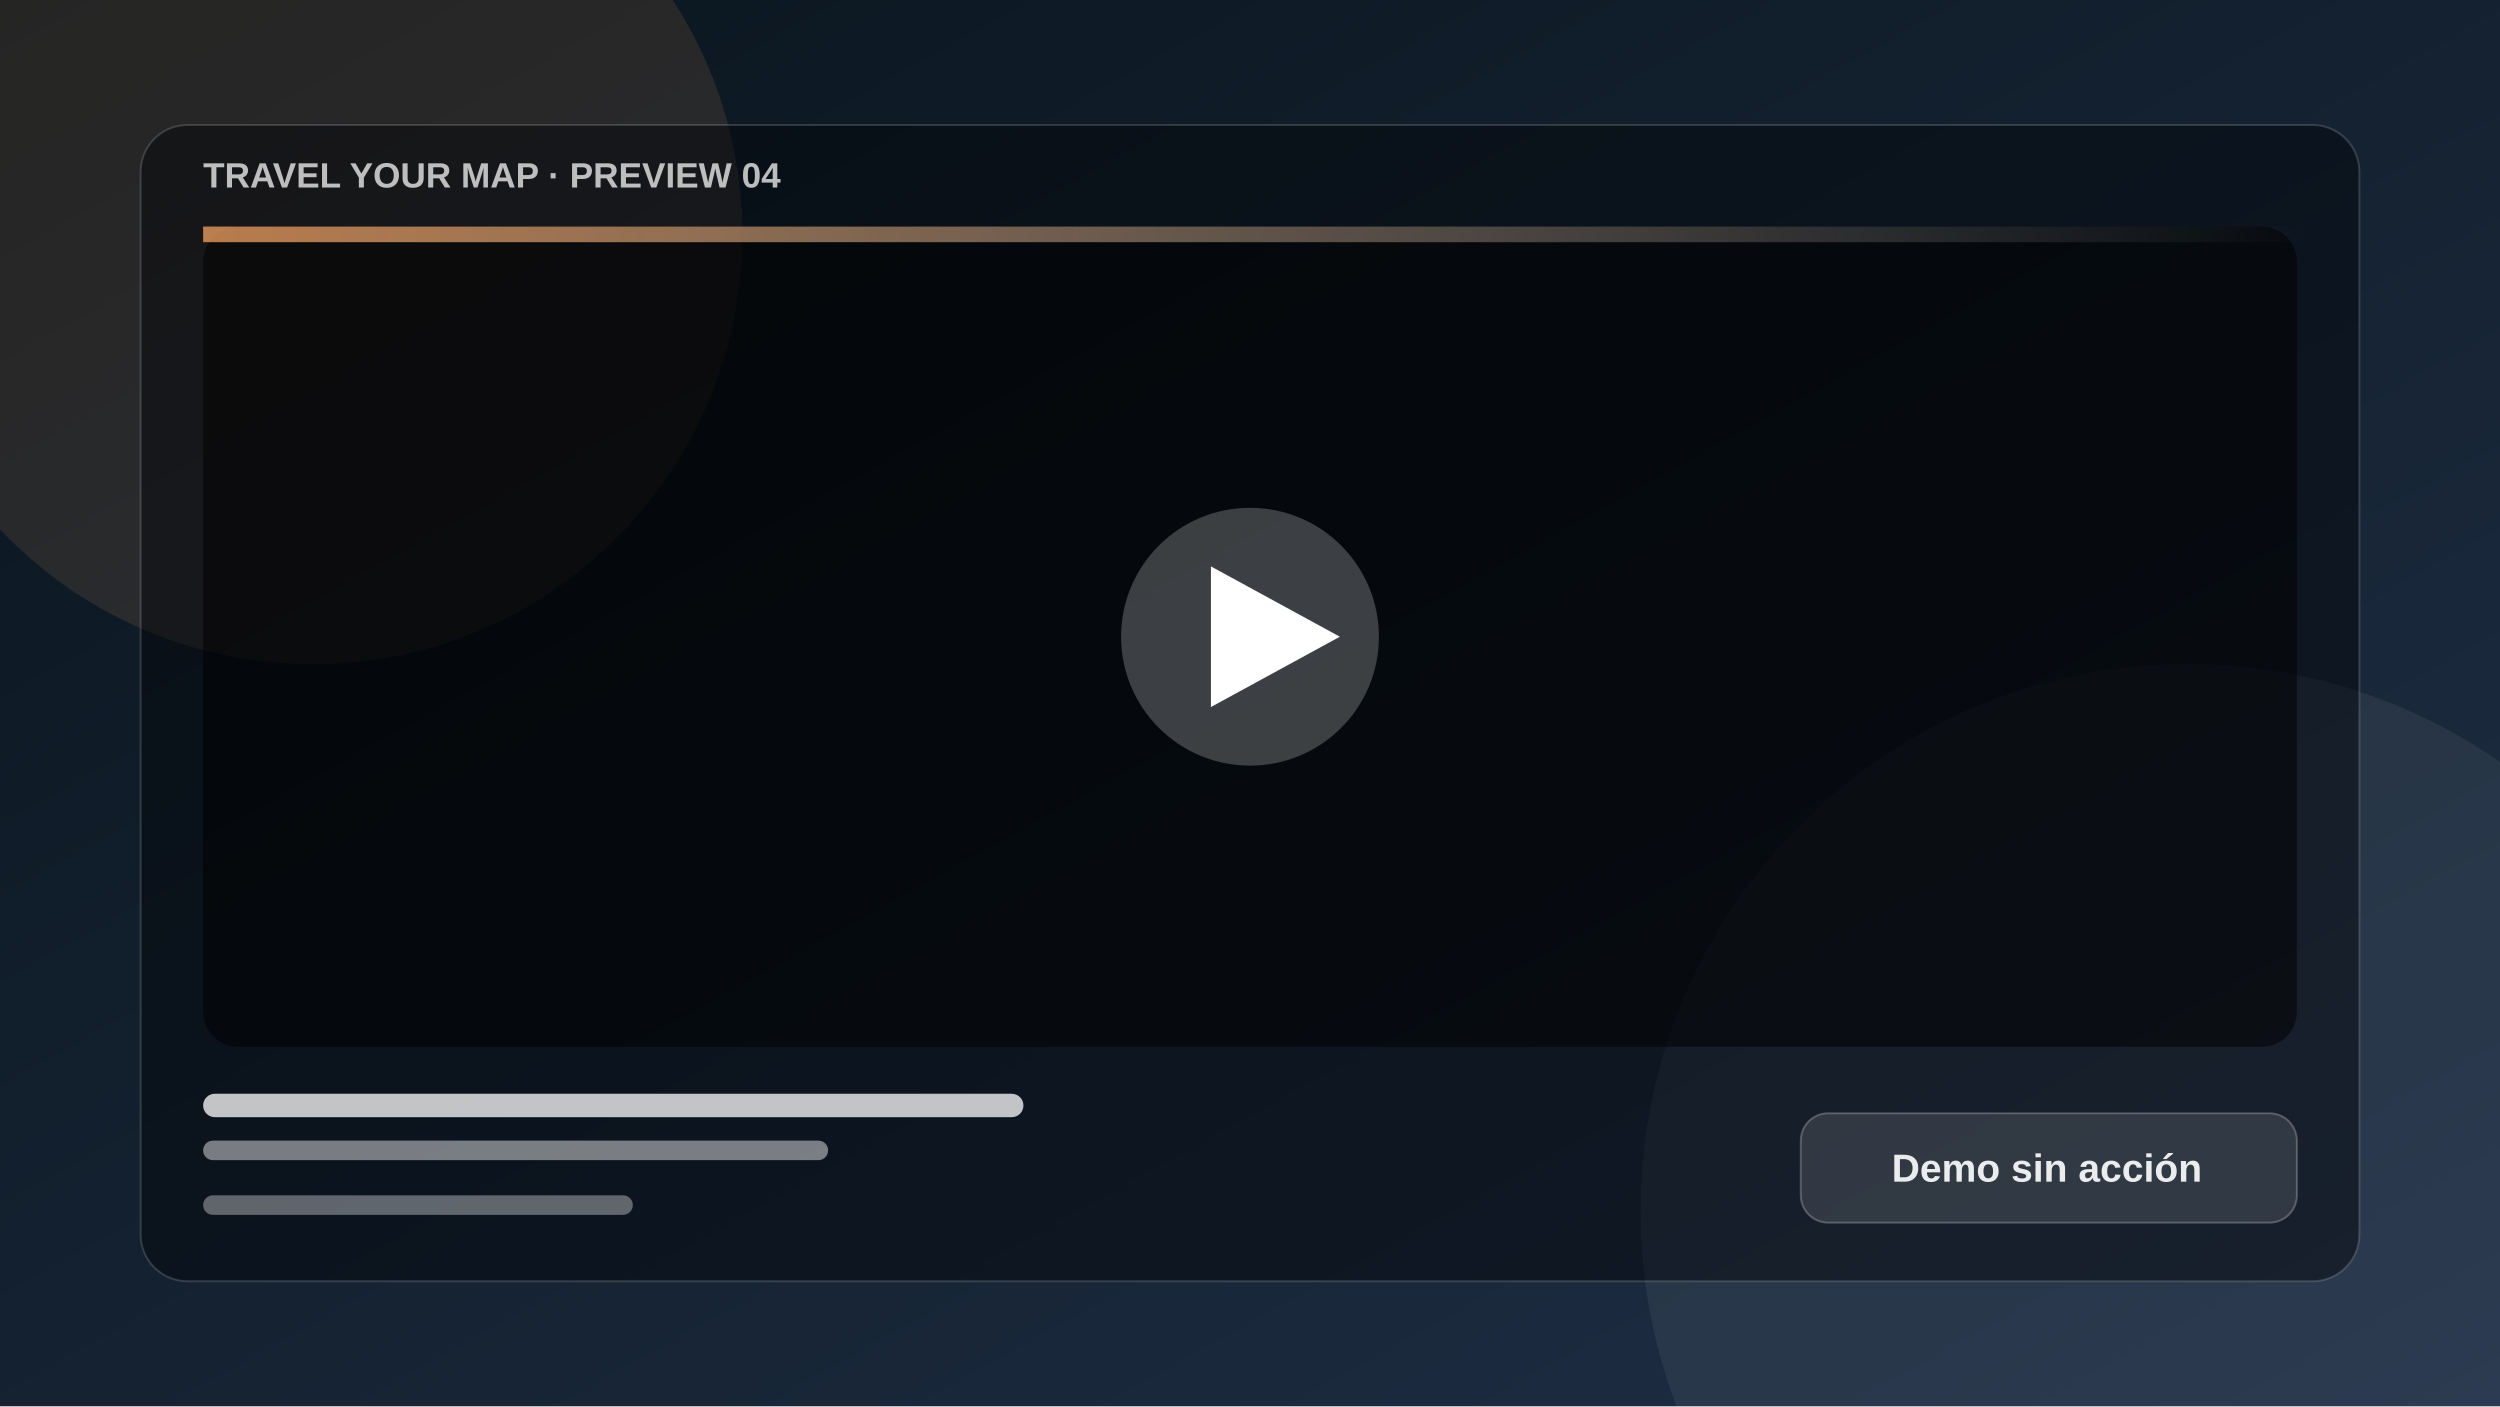
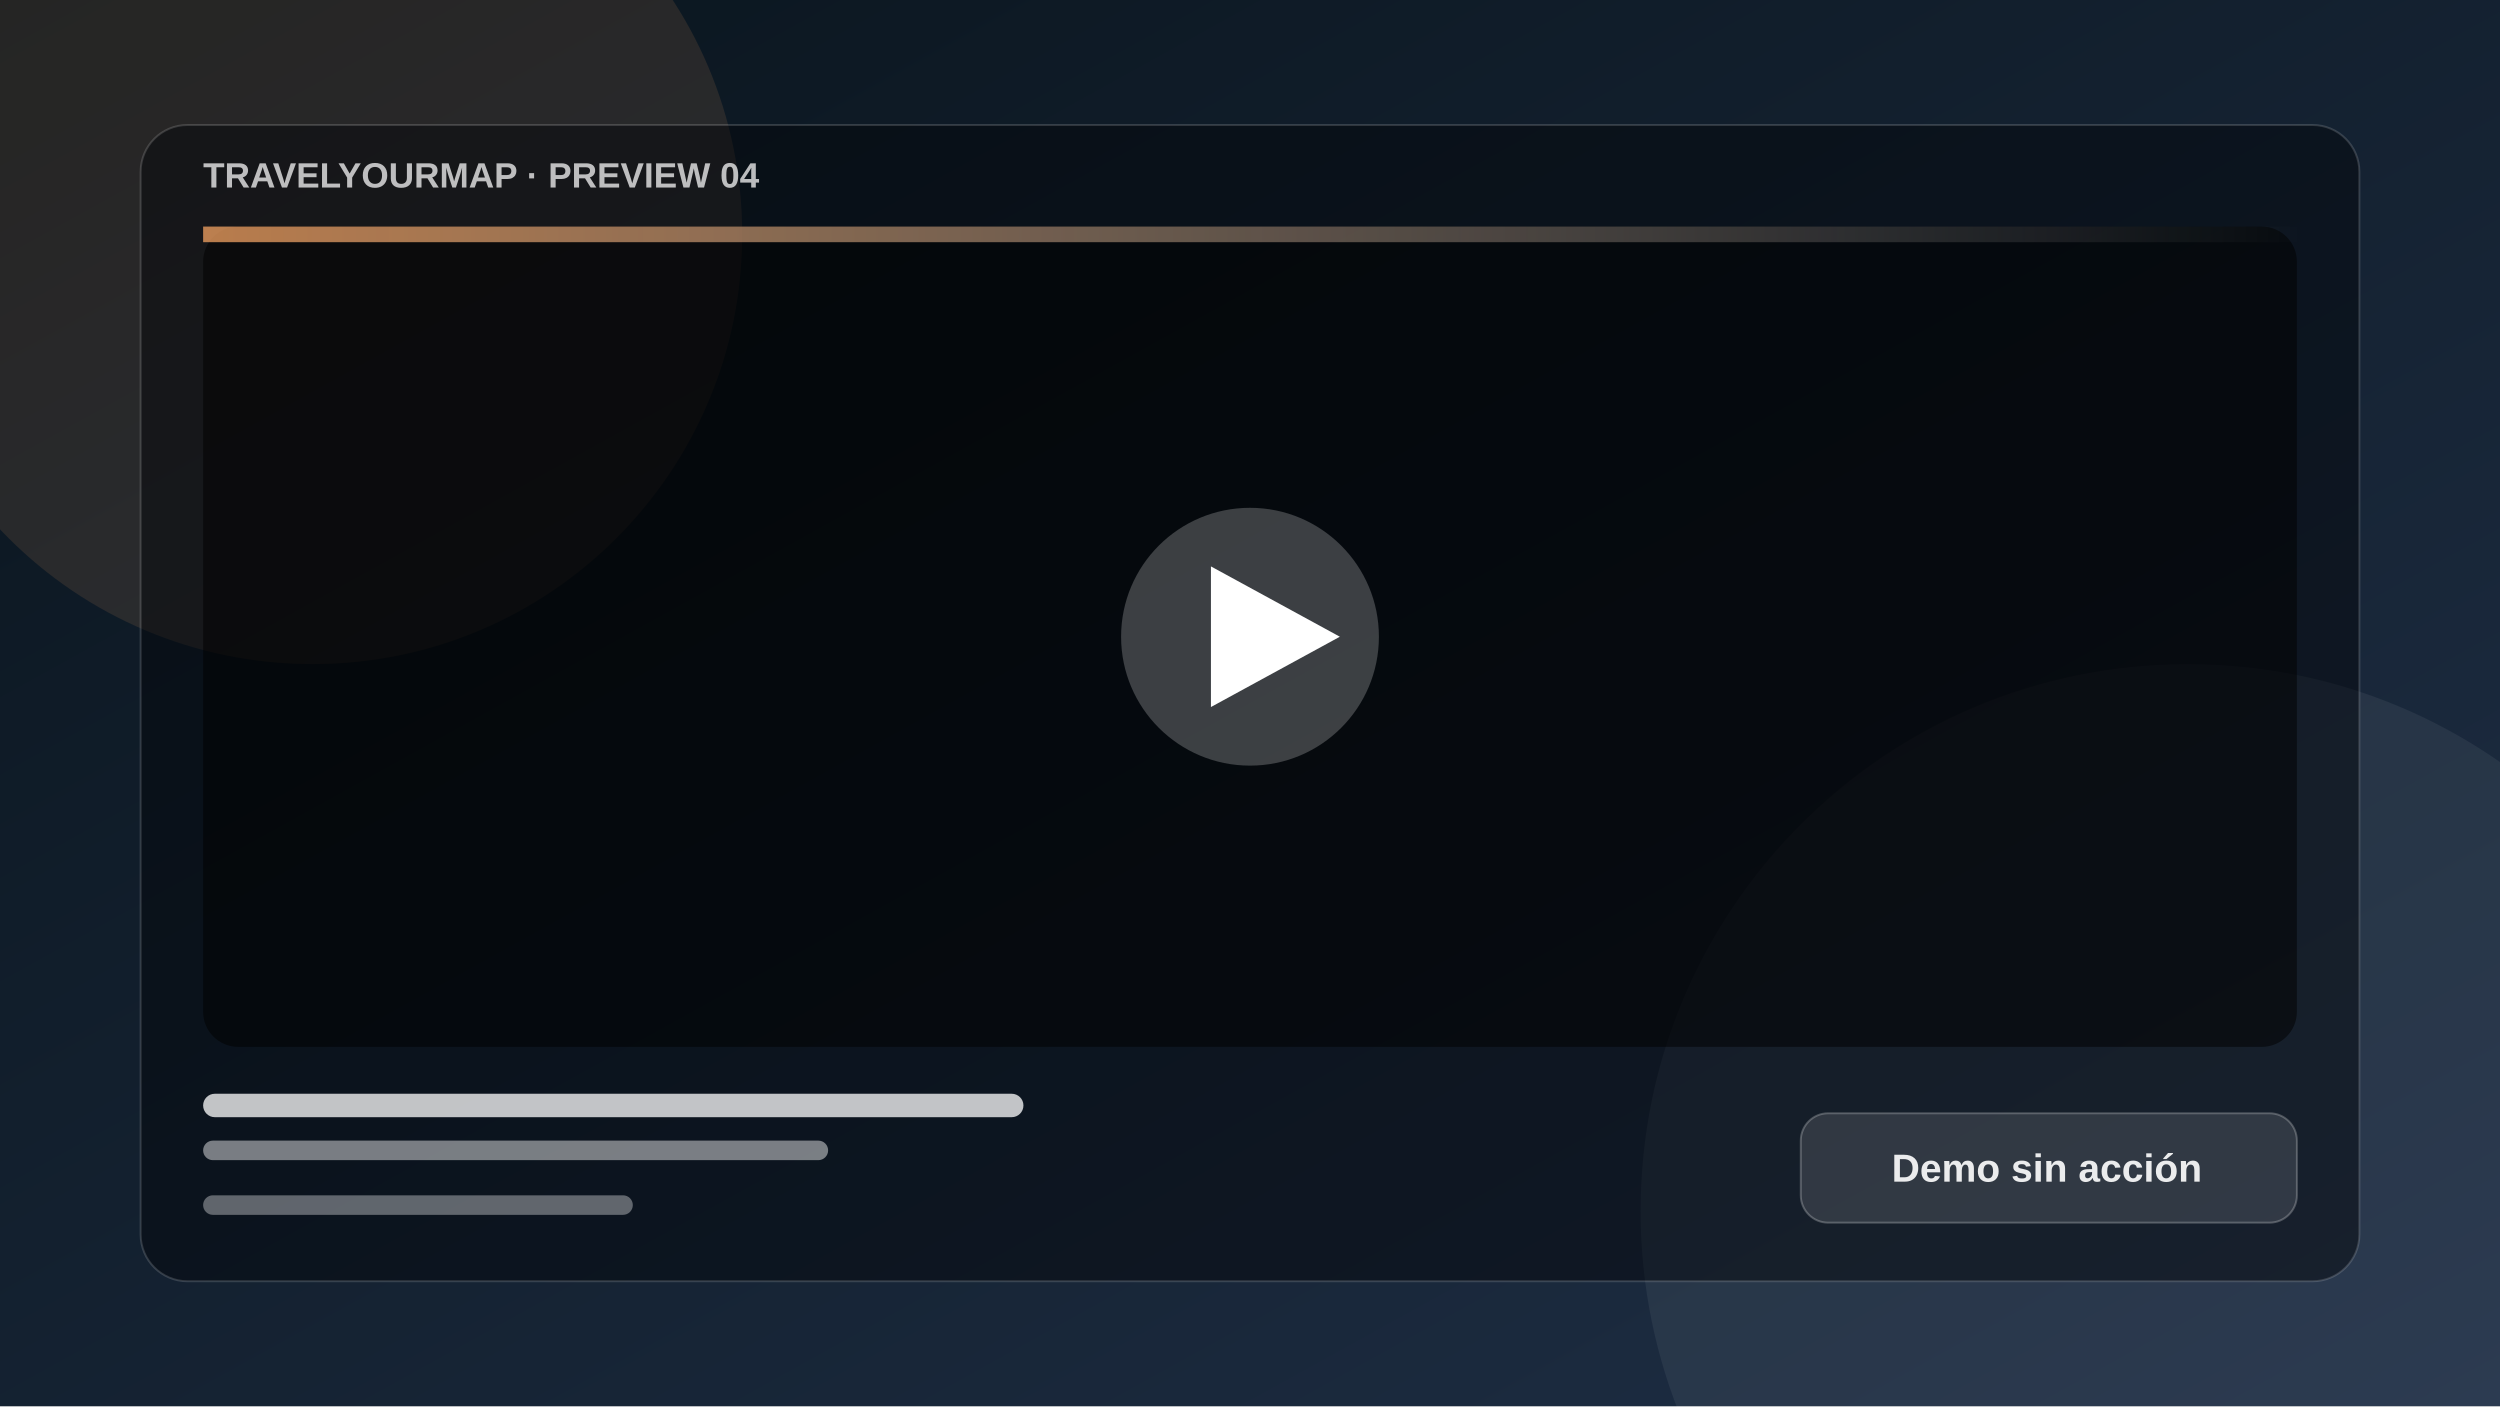
<svg xmlns="http://www.w3.org/2000/svg" width="1280" height="720" viewBox="0 0 1280 720" role="img" aria-label="Travel Demo Preview 04">
  <defs>
    <linearGradient id="bg-04" x1="0" y1="0" x2="1" y2="1">
      <stop offset="0%" stop-color="#09141c" />
      <stop offset="100%" stop-color="#1f2f46" />
    </linearGradient>
    <linearGradient id="glow-04" x1="0" y1="0" x2="1" y2="0">
      <stop offset="0%" stop-color="#f4a261" stop-opacity="0.75" />
      <stop offset="100%" stop-color="#ffffff" stop-opacity="0" />
    </linearGradient>
  </defs>
  <rect width="1280" height="720" fill="url(#bg-04)" />
  <circle cx="160" cy="120" r="220" fill="#f4a261" fill-opacity="0.12" />
  <circle cx="1120" cy="620" r="280" fill="#ffffff" fill-opacity="0.06" />
  <rect x="72" y="64" width="1136" height="592" rx="24" fill="#03060a" fill-opacity="0.48" stroke="#ffffff" stroke-opacity="0.16" />
  <rect x="104" y="116" width="1072" height="420" rx="18" fill="#000000" fill-opacity="0.52" />
  <rect x="104" y="116" width="1072" height="8" fill="url(#glow-04)" />
  <circle cx="640" cy="326" r="66" fill="#ffffff" fill-opacity="0.22" />
  <polygon points="620,290 620,362 686,326" fill="#ffffff" />
  <rect x="104" y="560" width="420" height="12" rx="6" fill="#ffffff" fill-opacity="0.75" />
  <rect x="104" y="584" width="320" height="10" rx="5" fill="#ffffff" fill-opacity="0.45" />
  <rect x="104" y="612" width="220" height="10" rx="5" fill="#ffffff" fill-opacity="0.35" />
  <rect x="922" y="570" width="254" height="56" rx="14" fill="#ffffff" fill-opacity="0.12" stroke="#ffffff" stroke-opacity="0.24" />
  <text x="1048" y="605" text-anchor="middle" font-family="Arial, sans-serif" font-size="20" font-weight="700" fill="#ffffff" fill-opacity="0.9">Demo sin acción</text>
-   <text x="104" y="96" font-family="Arial, sans-serif" font-size="18" font-weight="700" fill="#ffffff" fill-opacity="0.72">TRAVEL YOUR MAP · PREVIEW 04</text>
+   <text x="104" y="96" font-family="Arial, sans-serif" font-size="18" font-weight="700" fill="#ffffff" fill-opacity="0.72">TRAVELYOURMAP · PREVIEW 04</text>
</svg>
